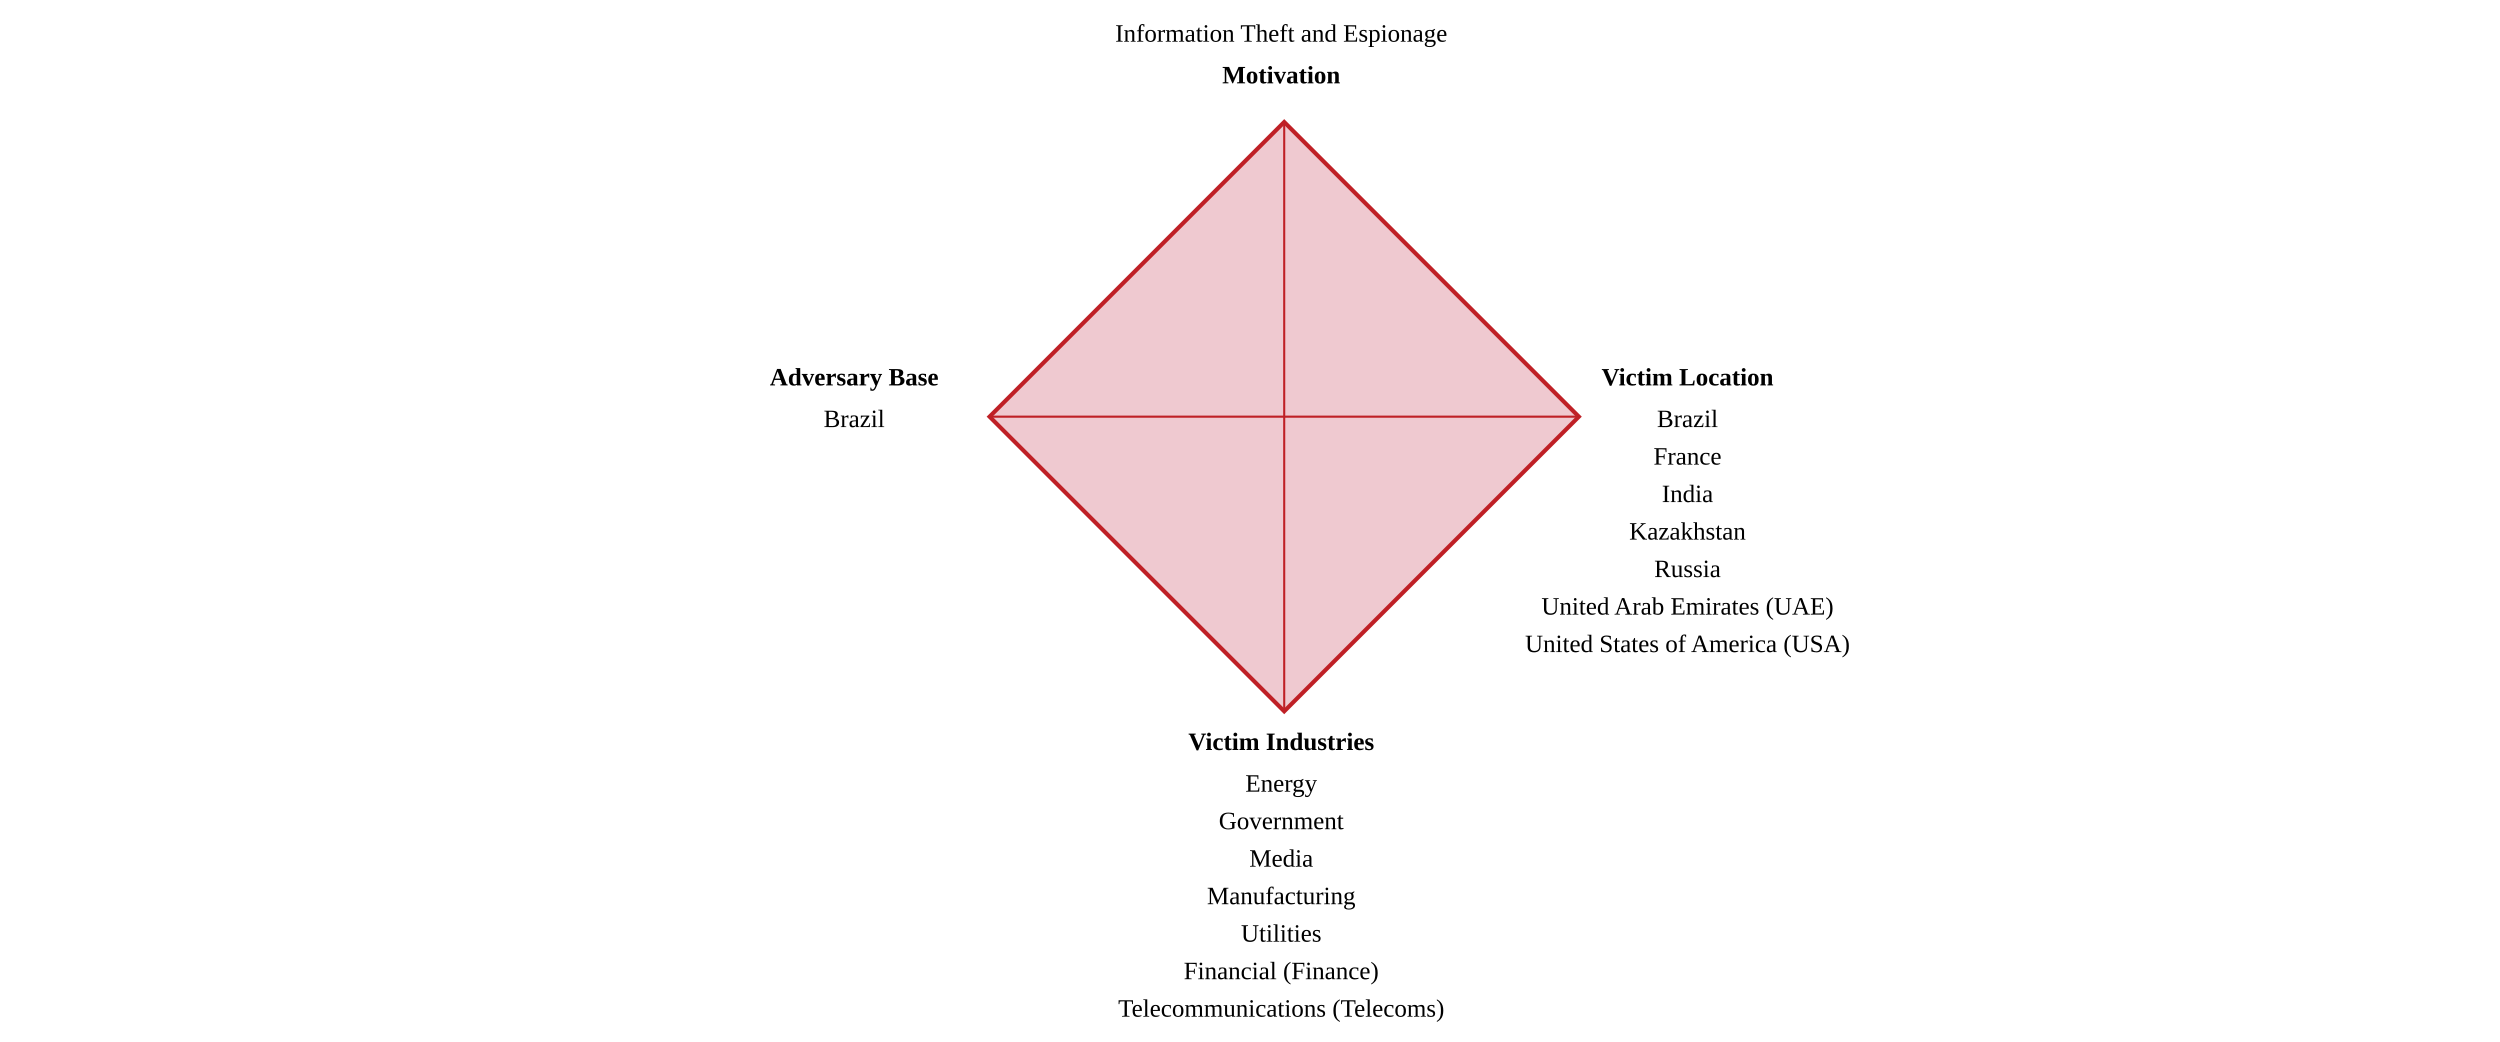
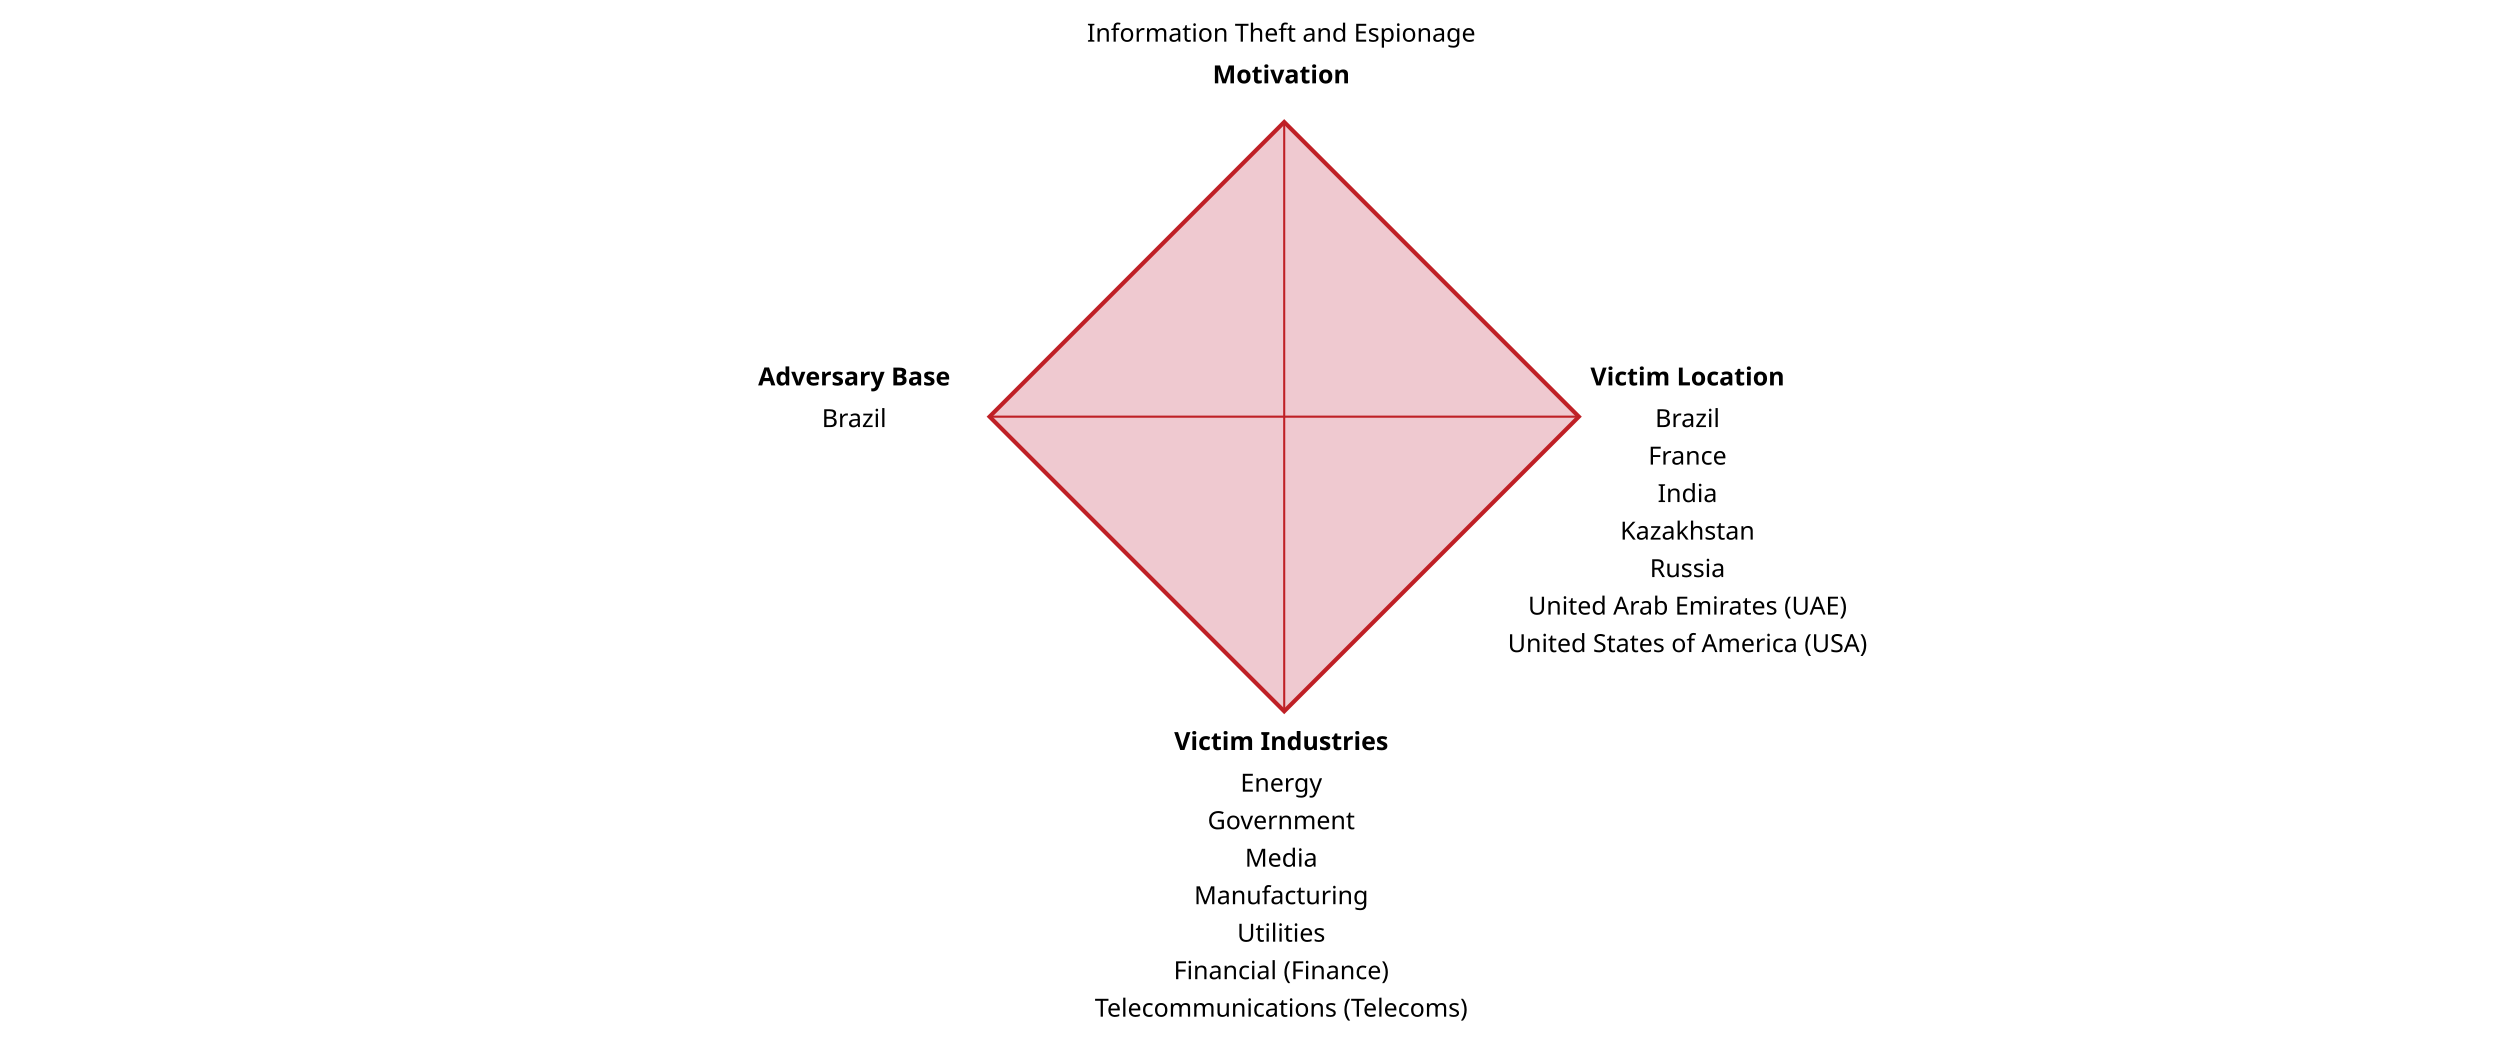
<svg xmlns="http://www.w3.org/2000/svg" viewBox="0 0 1200 500" version="1.1">
  <g transform="translate(475 200) rotate(-45)">
    <rect x="0" y="0" width="200" height="200" fill="#efc9d0" stroke="#bf2026ff" stroke-width="2" />
    <line x1="0" y1="0" x2="200" y2="200" stroke="#bf2026ff" />
    <line x1="0" y1="200" x2="200" y2="0" stroke="#bf2026ff" />
  </g>
  <g id="diamond_labels" transform="translate(475 200)">
-     <text x="140" y="-160" id="svg_motivation" style="font-weight:bold" text-anchor="middle">Motivation</text>
-     <text x="140" y="-180" id="svg_motivation_detail" text-anchor="middle">Information Theft and Espionage</text>
-     <text x="140" y="160" id="svg_industry" style="font-weight:bold" text-anchor="middle">Victim Industries</text>
-     <text x="140" y="180" id="svg_industry_detail" text-anchor="middle">Energy</text>
-     <text x="140" y="198" id="svg_industry_detail" text-anchor="middle">Government</text>
-     <text x="140" y="216" id="svg_industry_detail" text-anchor="middle">Media</text>
-     <text x="140" y="234" id="svg_industry_detail" text-anchor="middle">Manufacturing</text>
-     <text x="140" y="252" id="svg_industry_detail" text-anchor="middle">Utilities</text>
-     <text x="140" y="270" id="svg_industry_detail" text-anchor="middle">Financial (Finance)</text>
-     <text x="140" y="288" id="svg_industry_detail" text-anchor="middle">Telecommunications (Telecoms)</text>
-     <text x="-65" y="-15" id="svg_base" style="font-weight:bold" text-anchor="middle">Adversary Base</text>
-     <text x="-65" y="5" id="svg_base_detail" text-anchor="middle">Brazil</text>
-     <text x="335" y="-15" id="svg_victim_country" style="font-weight:bold" text-anchor="middle">Victim Location</text>
-     <text x="335" y="5" id="svg_victim_country_detail" text-anchor="middle">Brazil</text>
-     <text x="335" y="23" id="svg_victim_country_detail" text-anchor="middle">France</text>
-     <text x="335" y="41" id="svg_victim_country_detail" text-anchor="middle">India</text>
-     <text x="335" y="59" id="svg_victim_country_detail" text-anchor="middle">Kazakhstan</text>
-     <text x="335" y="77" id="svg_victim_country_detail" text-anchor="middle">Russia</text>
-     <text x="335" y="95" id="svg_victim_country_detail" text-anchor="middle">United Arab Emirates (UAE)</text>
-     <text x="335" y="113" id="svg_victim_country_detail" text-anchor="middle">United States of America (USA)</text>
+     <text x="140" y="-160" id="svg_motivation" style="font-weight:bold" font-family="sans-serif" text-anchor="middle">Motivation</text>
+     <text x="140" y="-180" id="svg_motivation_detail" font-family="sans-serif" text-anchor="middle">Information Theft and Espionage</text>
+     <text x="140" y="160" id="svg_industry" style="font-weight:bold" font-family="sans-serif" text-anchor="middle">Victim Industries</text>
+     <text x="140" y="180" id="svg_industry_detail" font-family="sans-serif" text-anchor="middle">Energy</text>
+     <text x="140" y="198" id="svg_industry_detail" font-family="sans-serif" text-anchor="middle">Government</text>
+     <text x="140" y="216" id="svg_industry_detail" font-family="sans-serif" text-anchor="middle">Media</text>
+     <text x="140" y="234" id="svg_industry_detail" font-family="sans-serif" text-anchor="middle">Manufacturing</text>
+     <text x="140" y="252" id="svg_industry_detail" font-family="sans-serif" text-anchor="middle">Utilities</text>
+     <text x="140" y="270" id="svg_industry_detail" font-family="sans-serif" text-anchor="middle">Financial (Finance)</text>
+     <text x="140" y="288" id="svg_industry_detail" font-family="sans-serif" text-anchor="middle">Telecommunications (Telecoms)</text>
+     <text x="-65" y="-15" id="svg_base" style="font-weight:bold" font-family="sans-serif" text-anchor="middle">Adversary Base</text>
+     <text x="-65" y="5" id="svg_base_detail" font-family="sans-serif" text-anchor="middle">Brazil</text>
+     <text x="335" y="-15" id="svg_victim_country" style="font-weight:bold" font-family="sans-serif" text-anchor="middle">Victim Location</text>
+     <text x="335" y="5" id="svg_victim_country_detail" font-family="sans-serif" text-anchor="middle">Brazil</text>
+     <text x="335" y="23" id="svg_victim_country_detail" font-family="sans-serif" text-anchor="middle">France</text>
+     <text x="335" y="41" id="svg_victim_country_detail" font-family="sans-serif" text-anchor="middle">India</text>
+     <text x="335" y="59" id="svg_victim_country_detail" font-family="sans-serif" text-anchor="middle">Kazakhstan</text>
+     <text x="335" y="77" id="svg_victim_country_detail" font-family="sans-serif" text-anchor="middle">Russia</text>
+     <text x="335" y="95" id="svg_victim_country_detail" font-family="sans-serif" text-anchor="middle">United Arab Emirates (UAE)</text>
+     <text x="335" y="113" id="svg_victim_country_detail" font-family="sans-serif" text-anchor="middle">United States of America (USA)</text>
  </g>
</svg>
